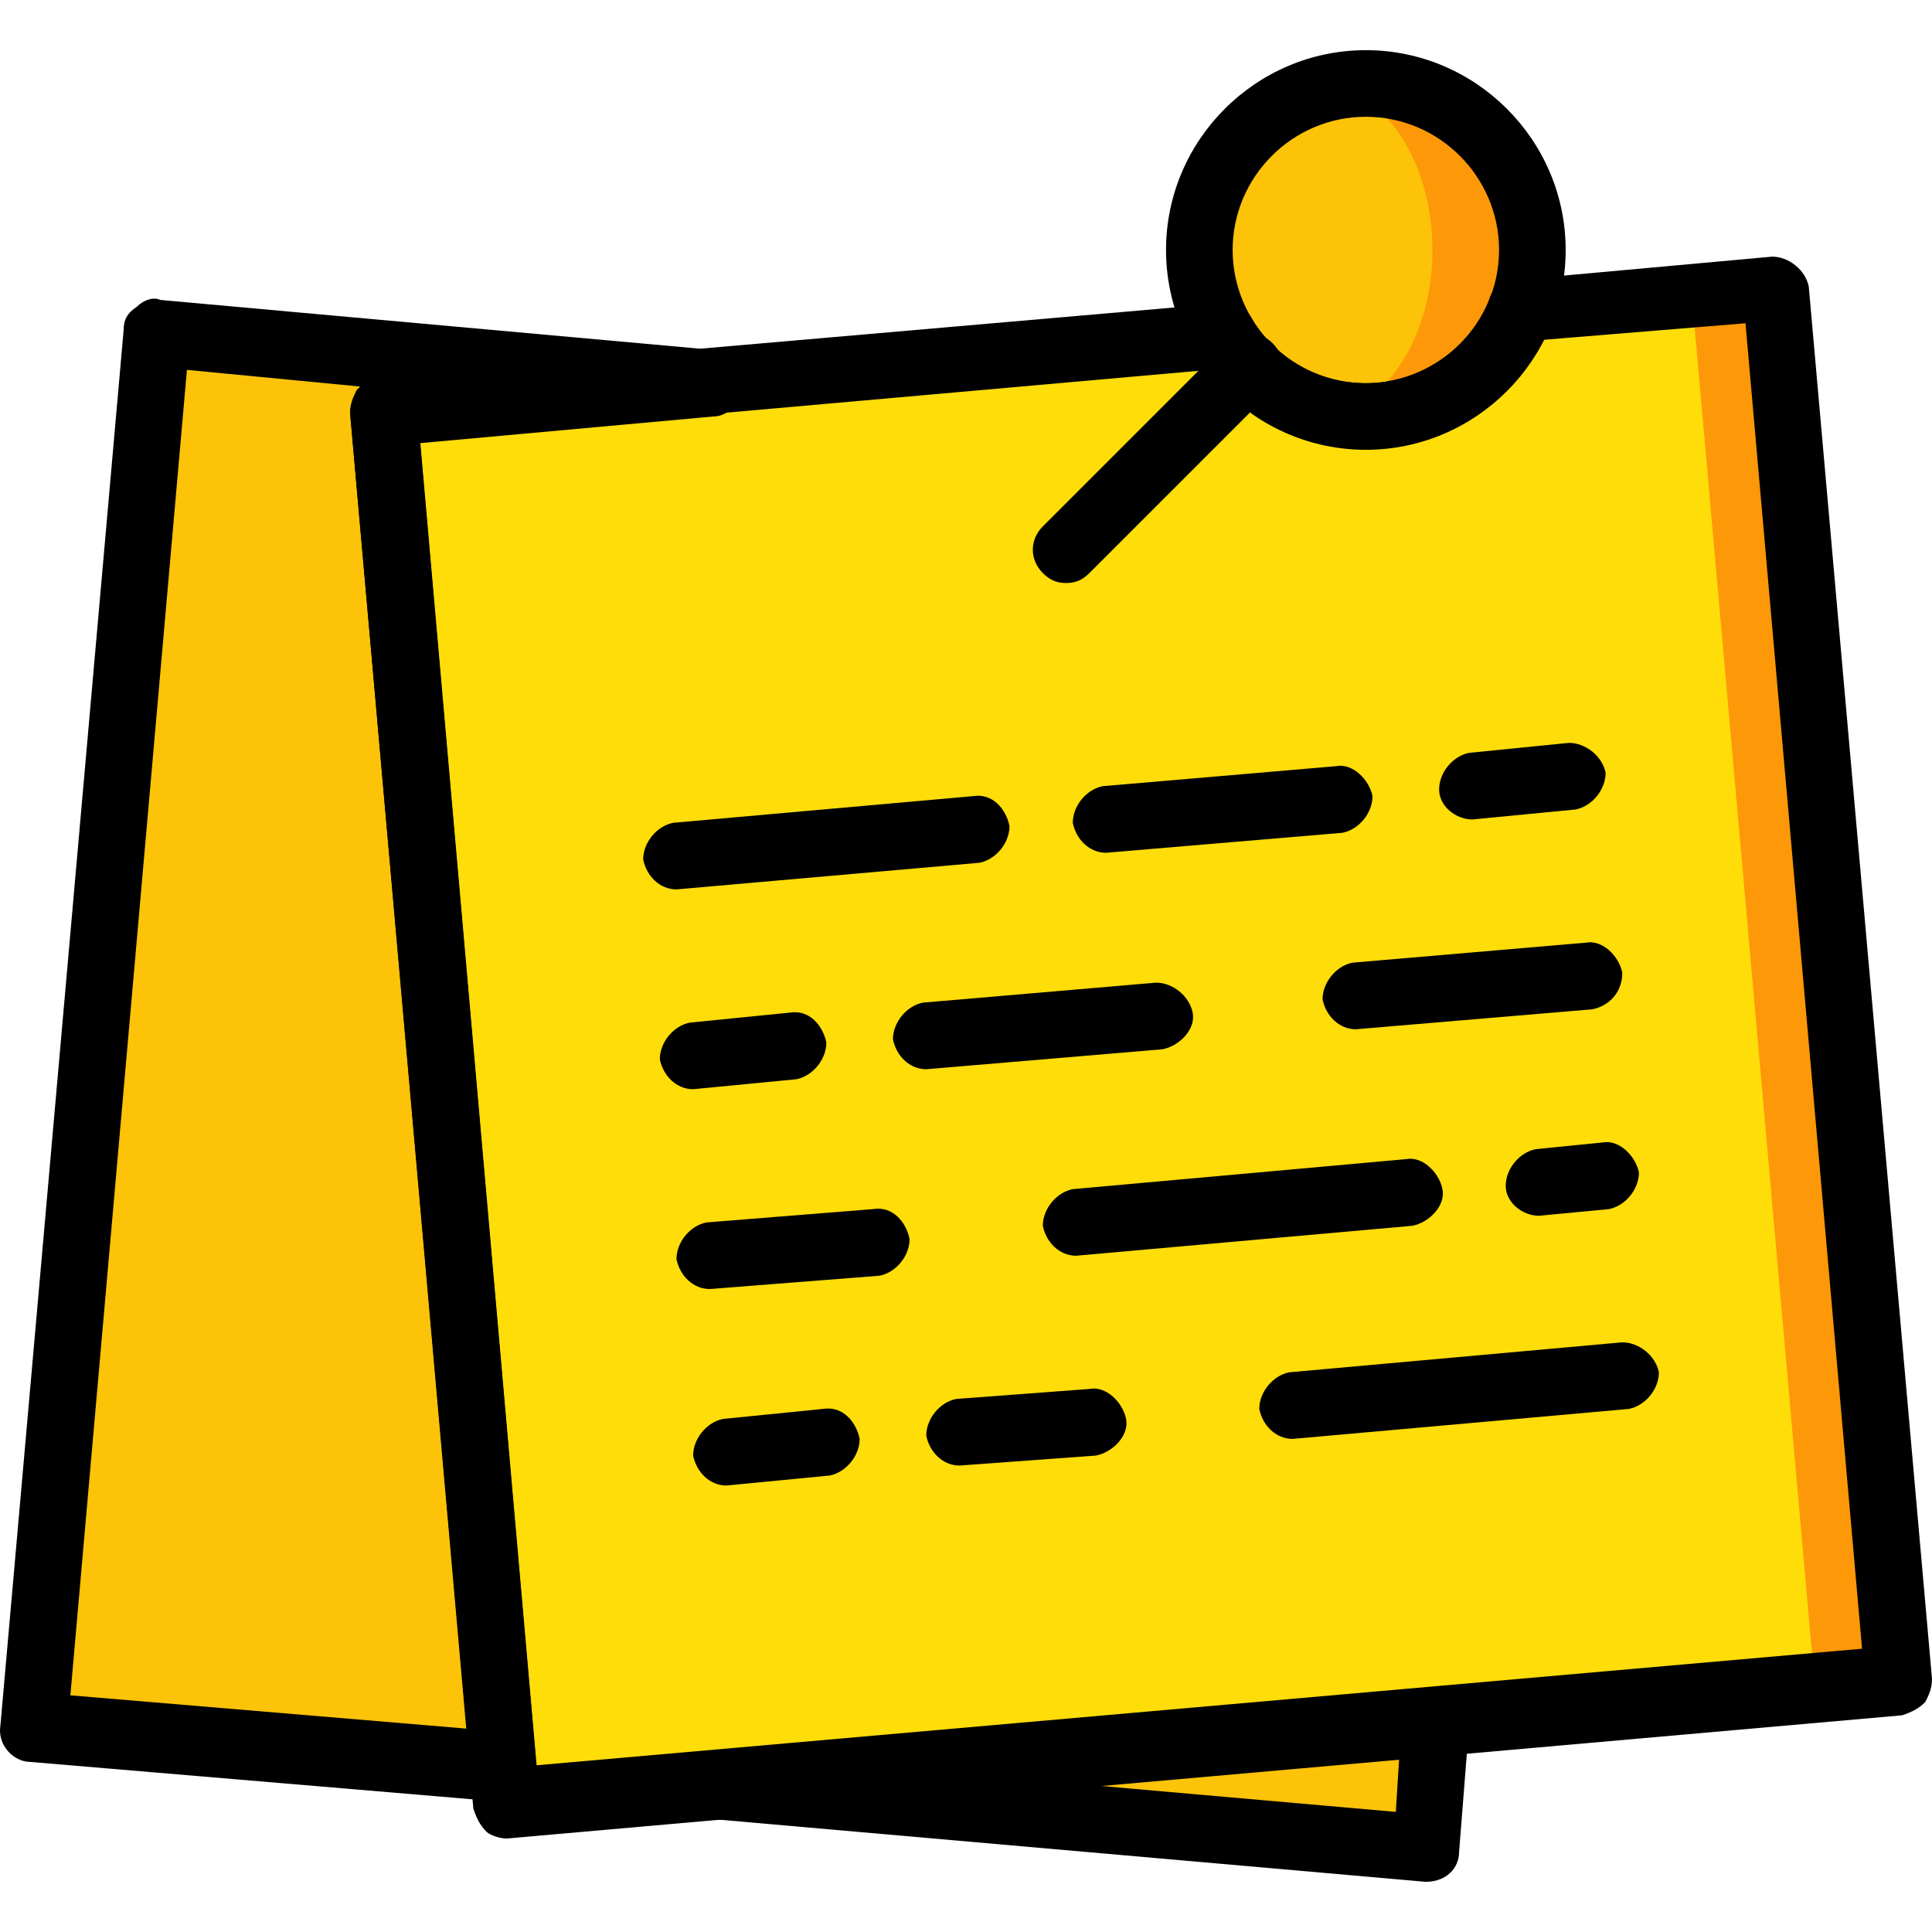
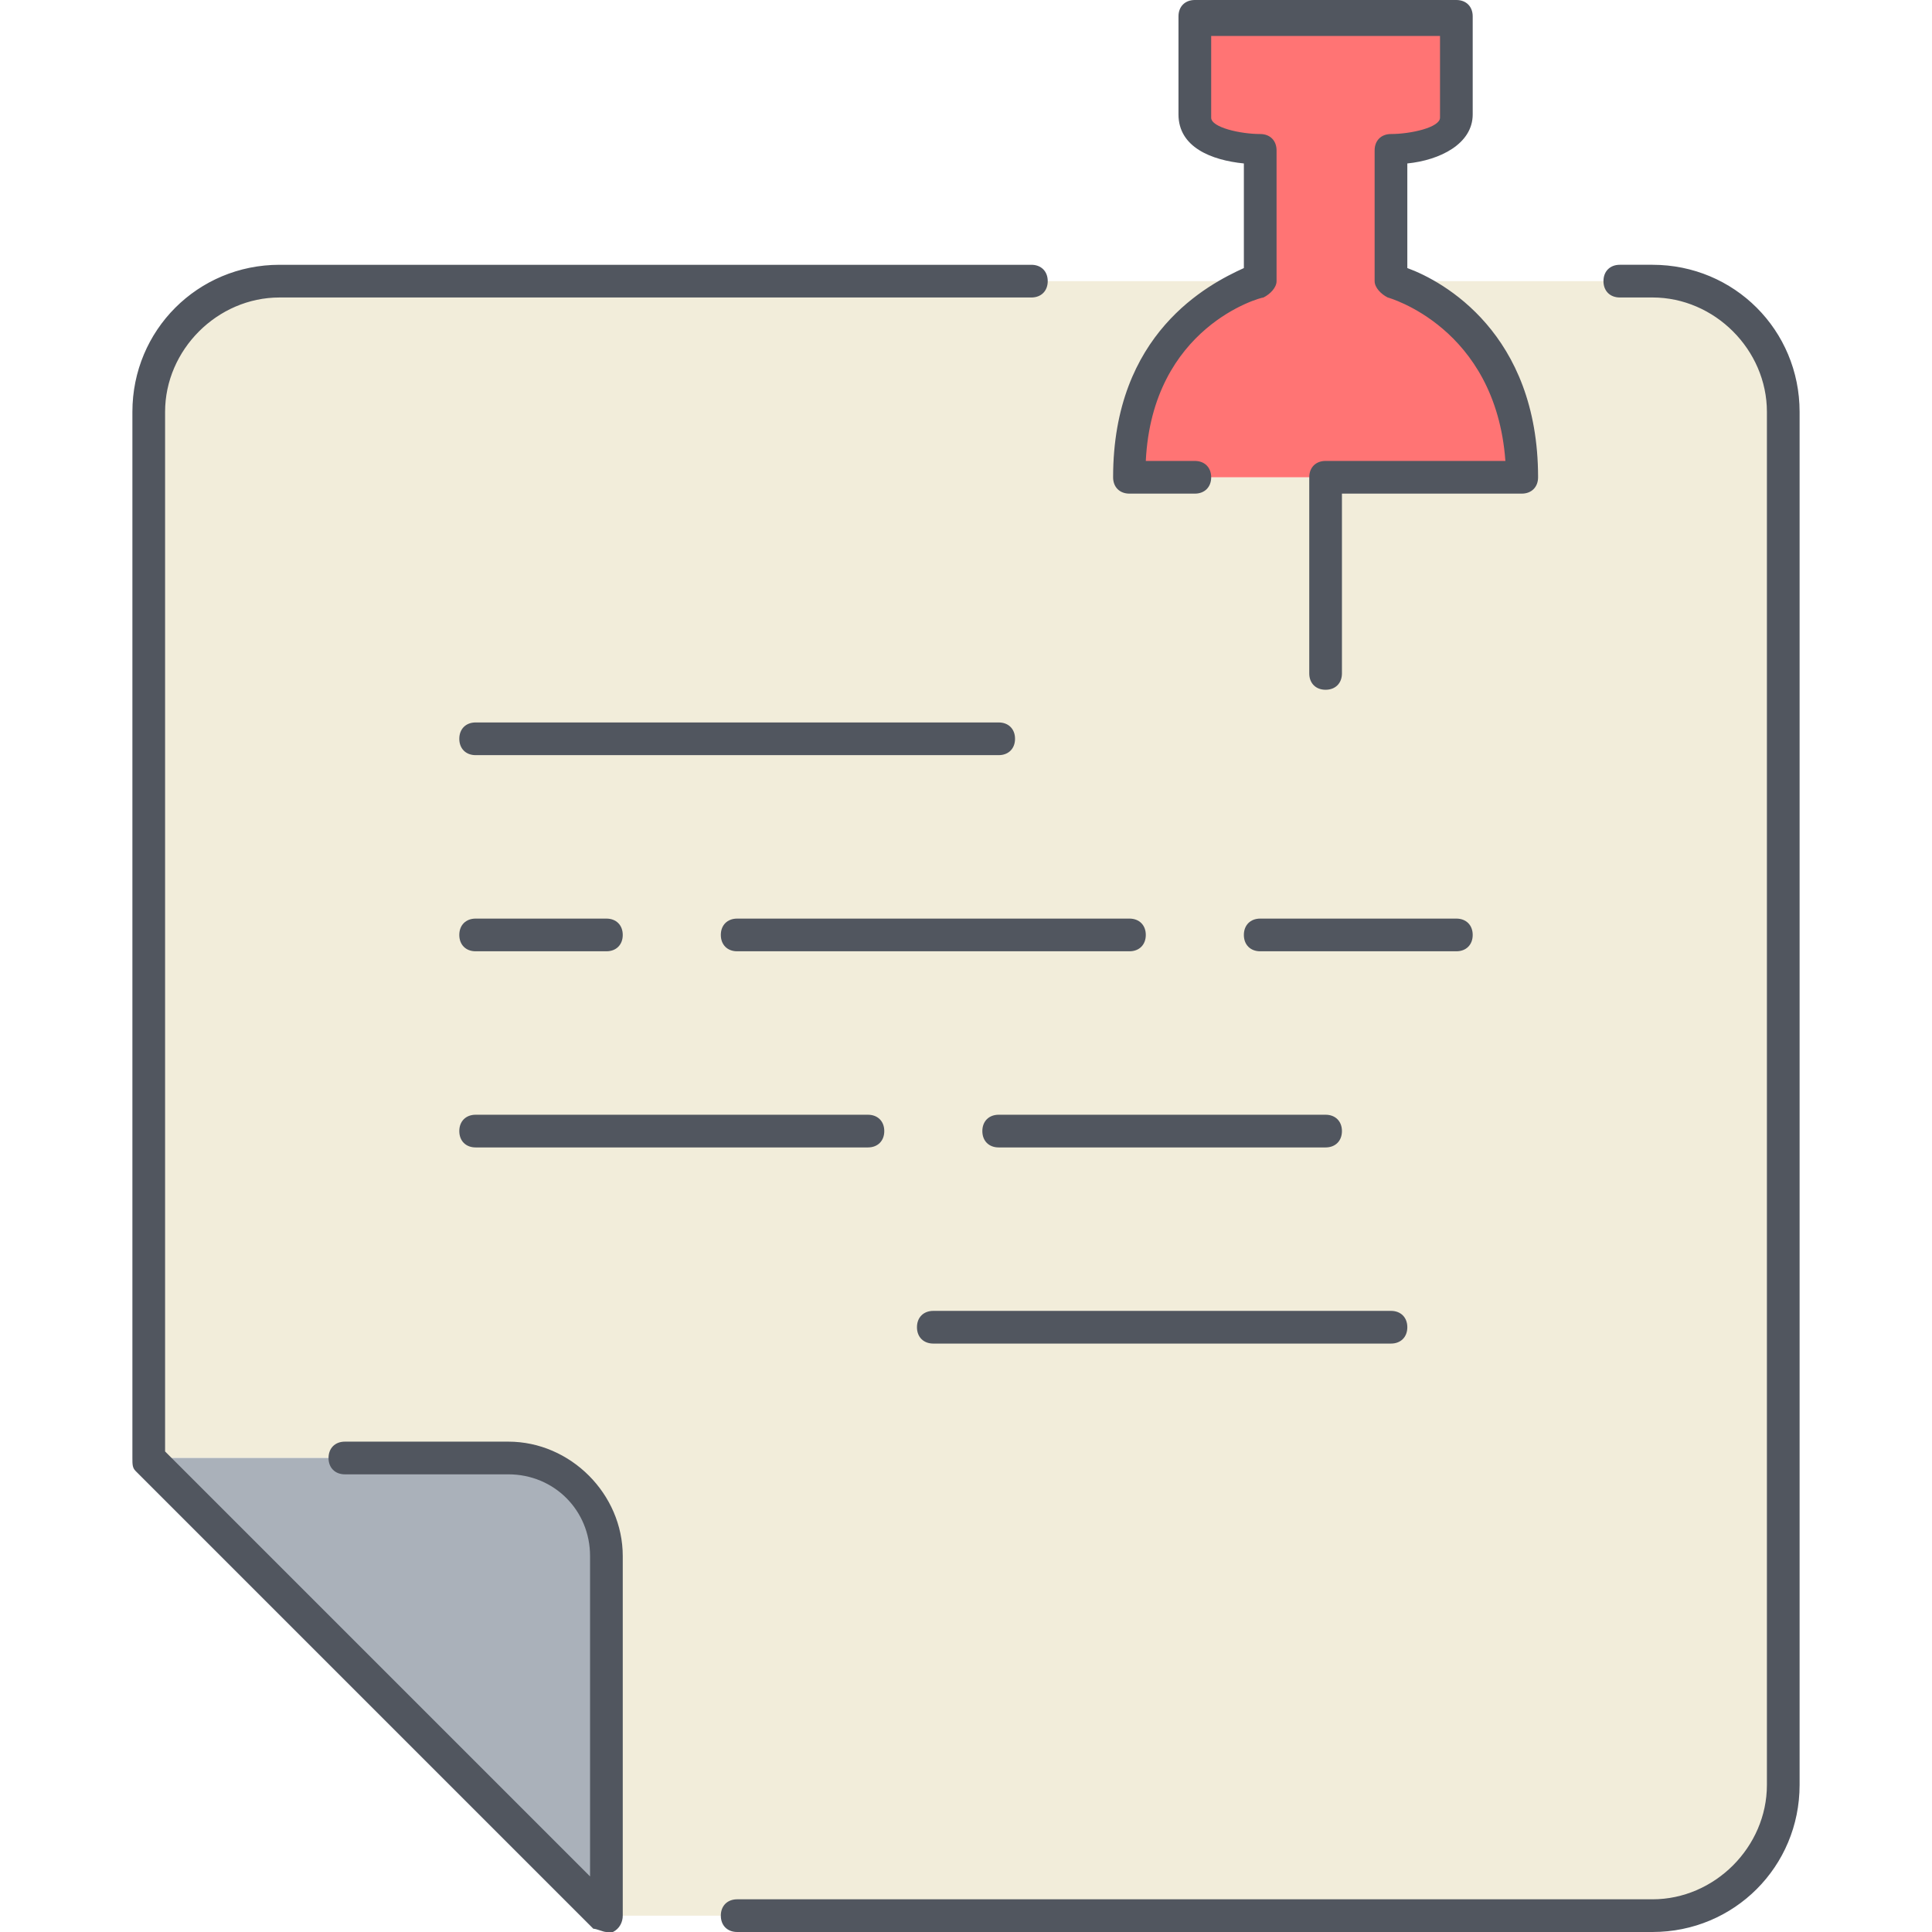
- <svg xmlns="http://www.w3.org/2000/svg" height="200px" width="200px" version="1.1" id="Layer_1" viewBox="0 0 512.114 512.114" xml:space="preserve" fill="#000000">
+ <svg xmlns="http://www.w3.org/2000/svg" height="200px" width="200px" version="1.1" id="Layer_1" viewBox="0 0 504.32 504.32" xml:space="preserve" fill="#000000">
  <g id="SVGRepo_bgCarrier" stroke-width="0" />
  <g id="SVGRepo_tracerCarrier" stroke-linecap="round" stroke-linejoin="round" />
  <g id="SVGRepo_iconCarrier">
-     <g transform="translate(1 1)">
-       <path style="fill:#FD9808;" d="M469.624,75.857l-67.972,6.179c-6.179,15.89-22.069,27.366-40.607,27.366 c-15.89,0-30.014-8.828-37.076-21.186l-223.338,19.421l32.662,368.993l368.993-31.779L469.624,75.857z" />
-       <path style="fill:#FFDD09;" d="M447.555,78.505l-42.372,6.179c-6.179,16.772-22.069,28.248-40.607,28.248 c-15.89,0-30.014-8.828-37.076-21.186l-222.455,19.421l32.662,368.993l342.51-32.662L447.555,78.505z" />
-       <g>
-         <polygon style="fill:#FCC309;" points="100.631,107.636 187.141,100.574 40.603,87.333 7.941,456.326 132.41,467.802 " />
-         <polygon style="fill:#FCC309;" points="187.141,472.215 376.934,488.988 380.465,455.443 " />
-       </g>
-       <path style="fill:#FD9808;" d="M405.183,65.264c0-24.717-19.421-44.138-44.138-44.138s-44.138,19.421-44.138,44.138 s19.421,44.138,44.138,44.138S405.183,89.981,405.183,65.264" />
-       <path style="fill:#FCC309;" d="M378.7,65.264c0-24.717-14.124-44.138-30.897-44.138c-16.772,0-30.897,19.421-30.897,44.138 s14.124,44.138,30.897,44.138C364.576,109.402,378.7,89.981,378.7,65.264" />
-       <path d="M132.41,476.629C131.527,476.629,131.527,476.629,132.41,476.629L7.058,466.036c-4.414,0-8.828-4.414-7.945-9.71 L31.776,86.45c0-2.648,0.883-4.414,3.531-6.179c1.766-1.766,4.414-2.648,6.179-1.766l146.538,13.241 c4.414,0,7.945,4.414,7.945,8.828c0,4.414-3.531,8.828-7.945,8.828l-77.683,7.062l30.897,351.338c0,2.648-0.883,5.297-2.648,7.062 C136.824,475.746,134.176,476.629,132.41,476.629z M17.652,448.381l105.048,8.828l-30.897-348.69c0-2.648,0.883-4.414,1.766-6.179 l0.883-0.883l-45.903-4.414L17.652,448.381z" />
-       <path d="M376.934,497.815L376.934,497.815l-190.676-16.772c-4.414,0-7.945-4.414-7.945-8.828c0-4.414,3.531-8.828,7.945-8.828 L378.7,446.615c2.648,0,5.297,0.883,7.062,2.648c1.766,1.766,2.648,4.414,2.648,7.062l-2.648,33.545 C385.762,494.284,382.231,497.815,376.934,497.815z M288.658,472.215l80.331,7.062l0.883-14.124L288.658,472.215z" />
-       <path d="M281.596,153.54c-2.648,0-4.414-0.883-6.179-2.648c-3.531-3.531-3.531-8.828,0-12.359l48.552-48.552 c3.531-3.531,8.828-3.531,12.359,0c3.531,3.531,3.531,8.828,0,12.359l-48.552,48.552C286.01,152.657,284.245,153.54,281.596,153.54 z" />
-       <path d="M361.045,118.229c-29.131,0-52.966-23.834-52.966-52.966s23.834-52.966,52.966-52.966s52.966,23.834,52.966,52.966 S390.176,118.229,361.045,118.229z M361.045,29.953c-19.421,0-35.31,15.89-35.31,35.31s15.89,35.31,35.31,35.31 s35.31-15.89,35.31-35.31S380.465,29.953,361.045,29.953z" />
-       <path d="M133.293,486.34c-1.766,0-4.414-0.883-5.297-1.766c-1.766-1.766-2.648-3.531-3.531-6.179L91.803,108.519 c0-4.414,3.531-8.828,7.945-9.71l223.338-19.421c3.531,0,6.179,0.883,7.945,4.414c6.179,10.593,17.655,16.772,30.014,16.772 c14.124,0,27.366-8.828,32.662-22.069c0.883-3.531,4.414-5.297,7.062-5.297l67.972-6.179c4.414,0,8.828,3.531,9.71,7.945 l32.662,368.993c0,2.648-0.883,4.414-1.766,6.179c-1.766,1.766-3.531,2.648-6.179,3.531L133.293,486.34L133.293,486.34z M110.341,115.581l30.897,351.338l351.338-30.897L461.679,84.684l-53.848,4.414c-8.828,17.655-26.483,28.248-46.786,28.248 c-16.772,0-31.779-7.945-41.49-20.303L110.341,115.581z" />
-       <path d="M389.293,216.215c-4.414,0-8.828-3.531-8.828-7.945c0-4.414,3.531-8.828,7.945-9.71l26.483-2.648 c4.414,0,8.828,3.531,9.71,7.945c0,4.414-3.531,8.828-7.945,9.71L389.293,216.215L389.293,216.215z" />
-       <path d="M292.189,225.043c-4.414,0-7.945-3.531-8.828-7.945c0-4.414,3.531-8.828,7.945-9.71l61.793-5.297 c4.414-0.883,8.828,3.531,9.71,7.945c0,4.414-3.531,8.828-7.945,9.71L292.189,225.043 C293.072,225.043,292.189,225.043,292.189,225.043z" />
-       <path d="M178.314,234.753c-4.414,0-7.945-3.531-8.828-7.945c0-4.414,3.531-8.828,7.945-9.71l79.448-7.062 c5.297-0.883,8.828,3.531,9.71,7.945c0,4.414-3.531,8.828-7.945,9.71L178.314,234.753L178.314,234.753z" />
-       <path d="M358.396,271.829c-4.414,0-7.945-3.531-8.828-7.945c0-4.414,3.531-8.828,7.945-9.71l61.793-5.297 c4.414-0.883,8.828,3.531,9.71,7.945c0,5.297-3.531,8.828-7.945,9.71L358.396,271.829 C359.279,271.829,358.396,271.829,358.396,271.829z" />
-       <path d="M244.521,282.422c-4.414,0-7.945-3.531-8.828-7.945c0-4.414,3.531-8.828,7.945-9.71l61.793-5.297 c4.414,0,8.828,3.531,9.71,7.945c0.883,4.414-3.531,8.828-7.945,9.71L244.521,282.422L244.521,282.422z" />
-       <path d="M182.727,287.719c-4.414,0-7.945-3.531-8.828-7.945c0-4.414,3.531-8.828,7.945-9.71l26.483-2.648 c5.297-0.883,8.828,3.531,9.71,7.945c0,4.414-3.531,8.828-7.945,9.71L182.727,287.719L182.727,287.719z" />
-       <path d="M406.948,321.264c-4.414,0-8.828-3.531-8.828-7.945c0-4.414,3.531-8.828,7.945-9.71l17.655-1.766 c4.414-0.883,8.828,3.531,9.71,7.945c0,4.414-3.531,8.828-7.945,9.71L406.948,321.264 C407.831,321.264,406.948,321.264,406.948,321.264z" />
-       <path d="M284.245,331.857c-4.414,0-7.945-3.531-8.828-7.945c0-4.414,3.531-8.828,7.945-9.71l88.276-7.945 c4.414-0.883,8.828,3.531,9.71,7.945c0.883,4.414-3.531,8.828-7.945,9.71L284.245,331.857L284.245,331.857z" />
-       <path d="M187.141,340.684c-4.414,0-7.945-3.531-8.828-7.945c0-4.414,3.531-8.828,7.945-9.71l44.138-3.531 c5.297-0.883,8.828,3.531,9.71,7.945c0,4.414-3.531,8.828-7.945,9.71L187.141,340.684 C188.024,340.684,187.141,340.684,187.141,340.684z" />
-       <path d="M341.624,380.409c-4.414,0-7.945-3.531-8.828-7.945c0-4.414,3.531-8.828,7.945-9.71l88.276-7.945 c4.414,0,8.828,3.531,9.71,7.945c0,4.414-3.531,8.828-7.945,9.71L341.624,380.409L341.624,380.409z" />
-       <path d="M253.348,387.471c-4.414,0-7.945-3.531-8.828-7.945c0-4.414,3.531-8.828,7.945-9.71l35.31-2.648 c4.414-0.883,8.828,3.531,9.71,7.945s-3.531,8.828-7.945,9.71L253.348,387.471C254.231,387.471,253.348,387.471,253.348,387.471z" />
-       <path d="M191.555,392.767c-4.414,0-7.945-3.531-8.828-7.945c0-4.414,3.531-8.828,7.945-9.71l26.483-2.648 c5.297-0.883,8.828,3.531,9.71,7.945c0,4.414-3.531,8.828-7.945,9.71L191.555,392.767 C192.438,392.767,192.438,392.767,191.555,392.767z" />
+     <g transform="translate(5 1)">
+       <path style="fill:#F2EDDA;" d="M341.027,123.587h51.2c0-42.667-34.133-51.2-34.133-51.2h68.267 c18.773,0,34.133,15.36,34.133,34.133v358.4c0,18.773-15.36,34.133-34.133,34.133H153.293v-93.867c0-14.507-11.093-25.6-25.6-25.6 H33.827V106.52c0-18.773,15.36-34.133,34.133-34.133h256c0,0-34.133,8.533-34.133,51.2H341.027z" />
+       <path style="fill:#FF7474;" d="M392.227,123.587h-51.2h-51.2c0-42.667,34.133-51.2,34.133-51.2V38.253c0,0-17.067,0-17.067-8.533 V4.12h68.267v25.6c0,8.533-17.067,8.533-17.067,8.533v34.133C358.093,72.387,392.227,80.92,392.227,123.587" />
+       <path style="fill:#AAB1BA;" d="M153.293,405.187v93.867L33.827,379.587h93.867C142.2,379.587,153.293,390.68,153.293,405.187" />
    </g>
+     <path style="fill:#51565F;" d="M158.293,504.32c-0.853,0-2.56-0.853-3.413-0.853L35.413,384c-0.853-0.853-0.853-1.707-0.853-3.413 V107.52c0-21.333,17.067-38.4,38.4-38.4h196.267c2.56,0,4.267,1.707,4.267,4.267c0,2.56-1.707,4.267-4.267,4.267H72.96 c-16.213,0-29.867,13.653-29.867,29.867v271.36l110.933,110.933v-83.627c0-11.947-9.387-21.333-21.333-21.333H90.027 c-2.56,0-4.267-1.707-4.267-4.267c0-2.56,1.707-4.267,4.267-4.267h42.667c16.213,0,29.867,13.653,29.867,29.867v93.867 c0,1.707-0.853,3.413-2.56,4.267C159.147,504.32,159.147,504.32,158.293,504.32z M431.36,504.32H192.427 c-2.56,0-4.267-1.707-4.267-4.267c0-2.56,1.707-4.267,4.267-4.267H431.36c16.213,0,29.867-13.653,29.867-29.867v-358.4 c0-16.213-13.653-29.867-29.867-29.867h-8.533c-2.56,0-4.267-1.707-4.267-4.267c0-2.56,1.707-4.267,4.267-4.267h8.533 c21.333,0,38.4,17.067,38.4,38.4v358.4C469.76,487.253,452.693,504.32,431.36,504.32z M363.093,350.72H243.627 c-2.56,0-4.267-1.707-4.267-4.267s1.707-4.267,4.267-4.267h119.467c2.56,0,4.267,1.707,4.267,4.267S365.653,350.72,363.093,350.72z M346.027,299.52h-85.333c-2.56,0-4.267-1.707-4.267-4.267c0-2.56,1.707-4.267,4.267-4.267h85.333c2.56,0,4.267,1.707,4.267,4.267 C350.293,297.813,348.587,299.52,346.027,299.52z M226.56,299.52h-102.4c-2.56,0-4.267-1.707-4.267-4.267 c0-2.56,1.707-4.267,4.267-4.267h102.4c2.56,0,4.267,1.707,4.267,4.267C230.827,297.813,229.12,299.52,226.56,299.52z M380.16,248.32h-51.2c-2.56,0-4.267-1.707-4.267-4.267c0-2.56,1.707-4.267,4.267-4.267h51.2c2.56,0,4.267,1.707,4.267,4.267 C384.427,246.613,382.72,248.32,380.16,248.32z M294.827,248.32h-102.4c-2.56,0-4.267-1.707-4.267-4.267 c0-2.56,1.707-4.267,4.267-4.267h102.4c2.56,0,4.267,1.707,4.267,4.267C299.093,246.613,297.387,248.32,294.827,248.32z M158.293,248.32H124.16c-2.56,0-4.267-1.707-4.267-4.267c0-2.56,1.707-4.267,4.267-4.267h34.133c2.56,0,4.267,1.707,4.267,4.267 C162.56,246.613,160.853,248.32,158.293,248.32z M260.693,197.12H124.16c-2.56,0-4.267-1.707-4.267-4.267s1.707-4.267,4.267-4.267 h136.533c2.56,0,4.267,1.707,4.267,4.267S263.253,197.12,260.693,197.12z M346.027,180.053c-2.56,0-4.267-1.707-4.267-4.267v-51.2 c0-2.56,1.707-4.267,4.267-4.267h46.933c-2.56-34.987-30.72-42.667-30.72-42.667c-1.707-0.853-3.413-2.56-3.413-4.267V39.253 c0-2.56,1.707-4.267,4.267-4.267c5.12,0,12.8-1.707,12.8-4.267V9.387H316.16V30.72c0,2.56,7.68,4.267,12.8,4.267 c2.56,0,4.267,1.707,4.267,4.267v34.133c0,1.707-1.707,3.413-3.413,4.267c-0.853,0-29.013,7.68-30.72,42.667h12.8 c2.56,0,4.267,1.707,4.267,4.267c0,2.56-1.707,4.267-4.267,4.267h-17.067c-2.56,0-4.267-1.707-4.267-4.267 c0-37.547,24.747-50.347,34.133-54.613V42.667c-8.533-0.853-17.067-4.267-17.067-12.8v-25.6c0-2.56,1.707-4.267,4.267-4.267h68.267 c2.56,0,4.267,1.707,4.267,4.267v25.6c0,7.68-8.533,11.947-17.067,12.8v27.307c9.387,3.413,34.133,17.067,34.133,54.613 c0,2.56-1.707,4.267-4.267,4.267h-46.933v46.933C350.293,178.347,348.587,180.053,346.027,180.053z" />
  </g>
</svg>
